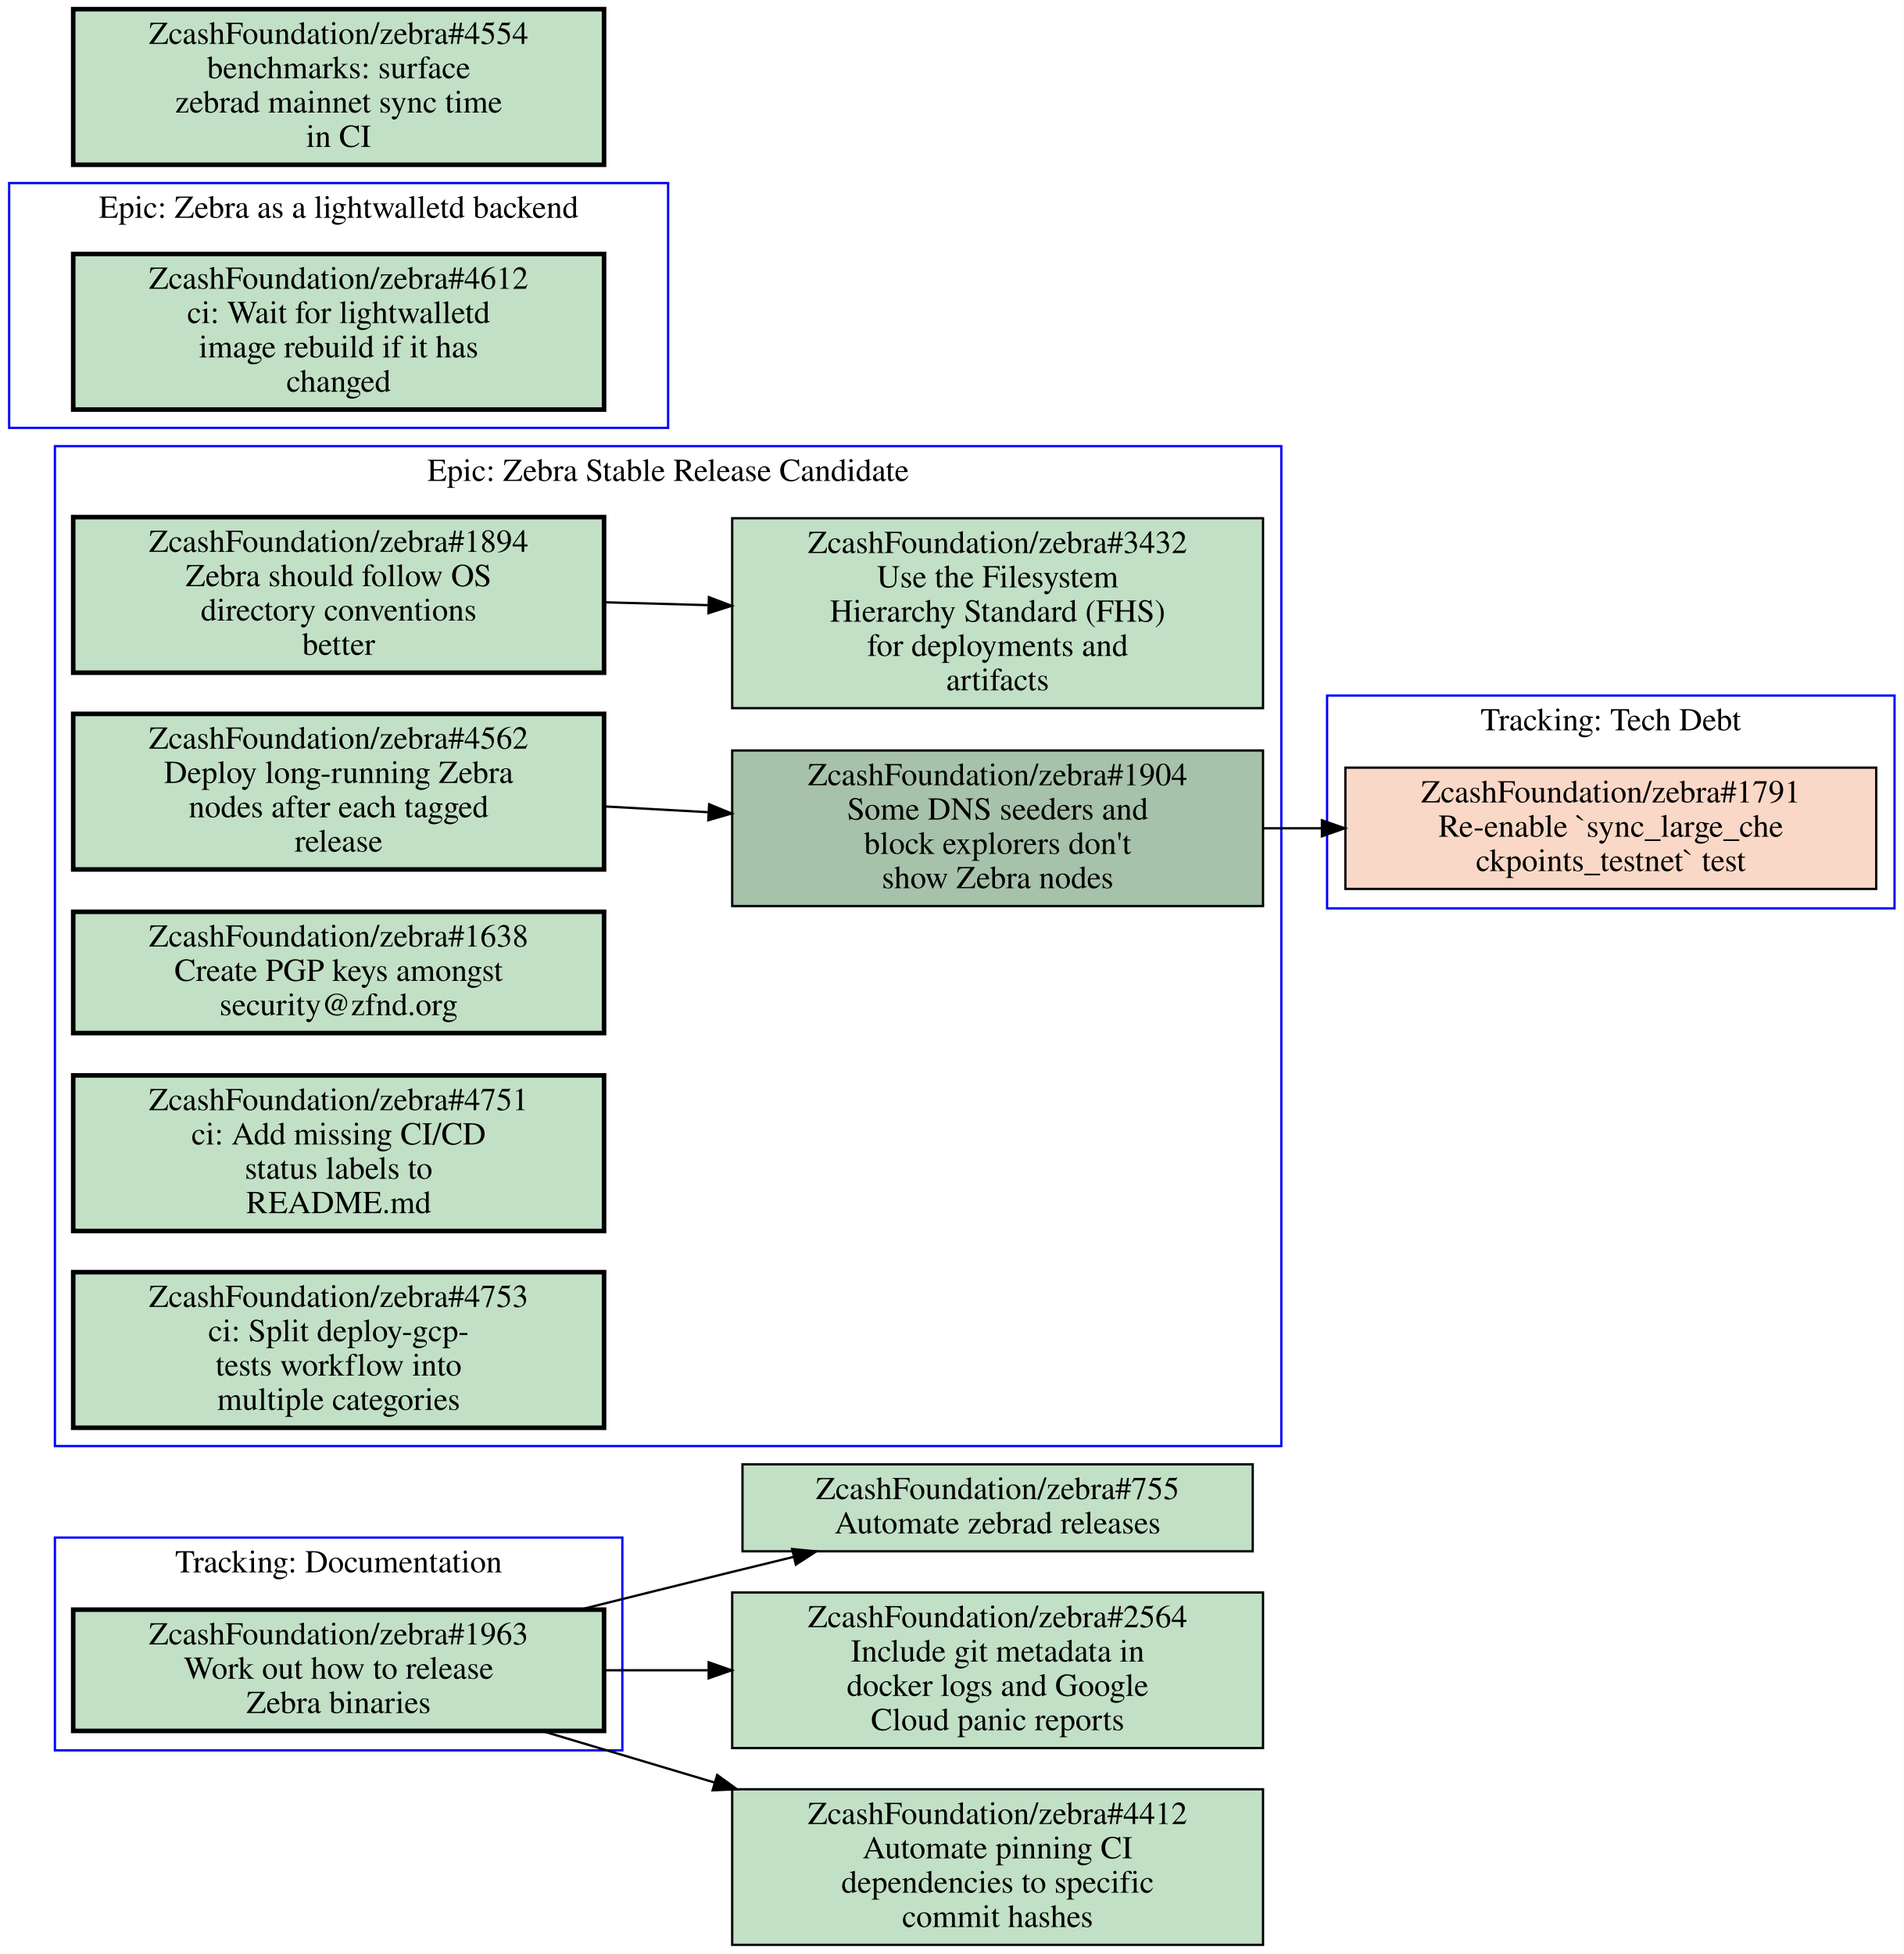
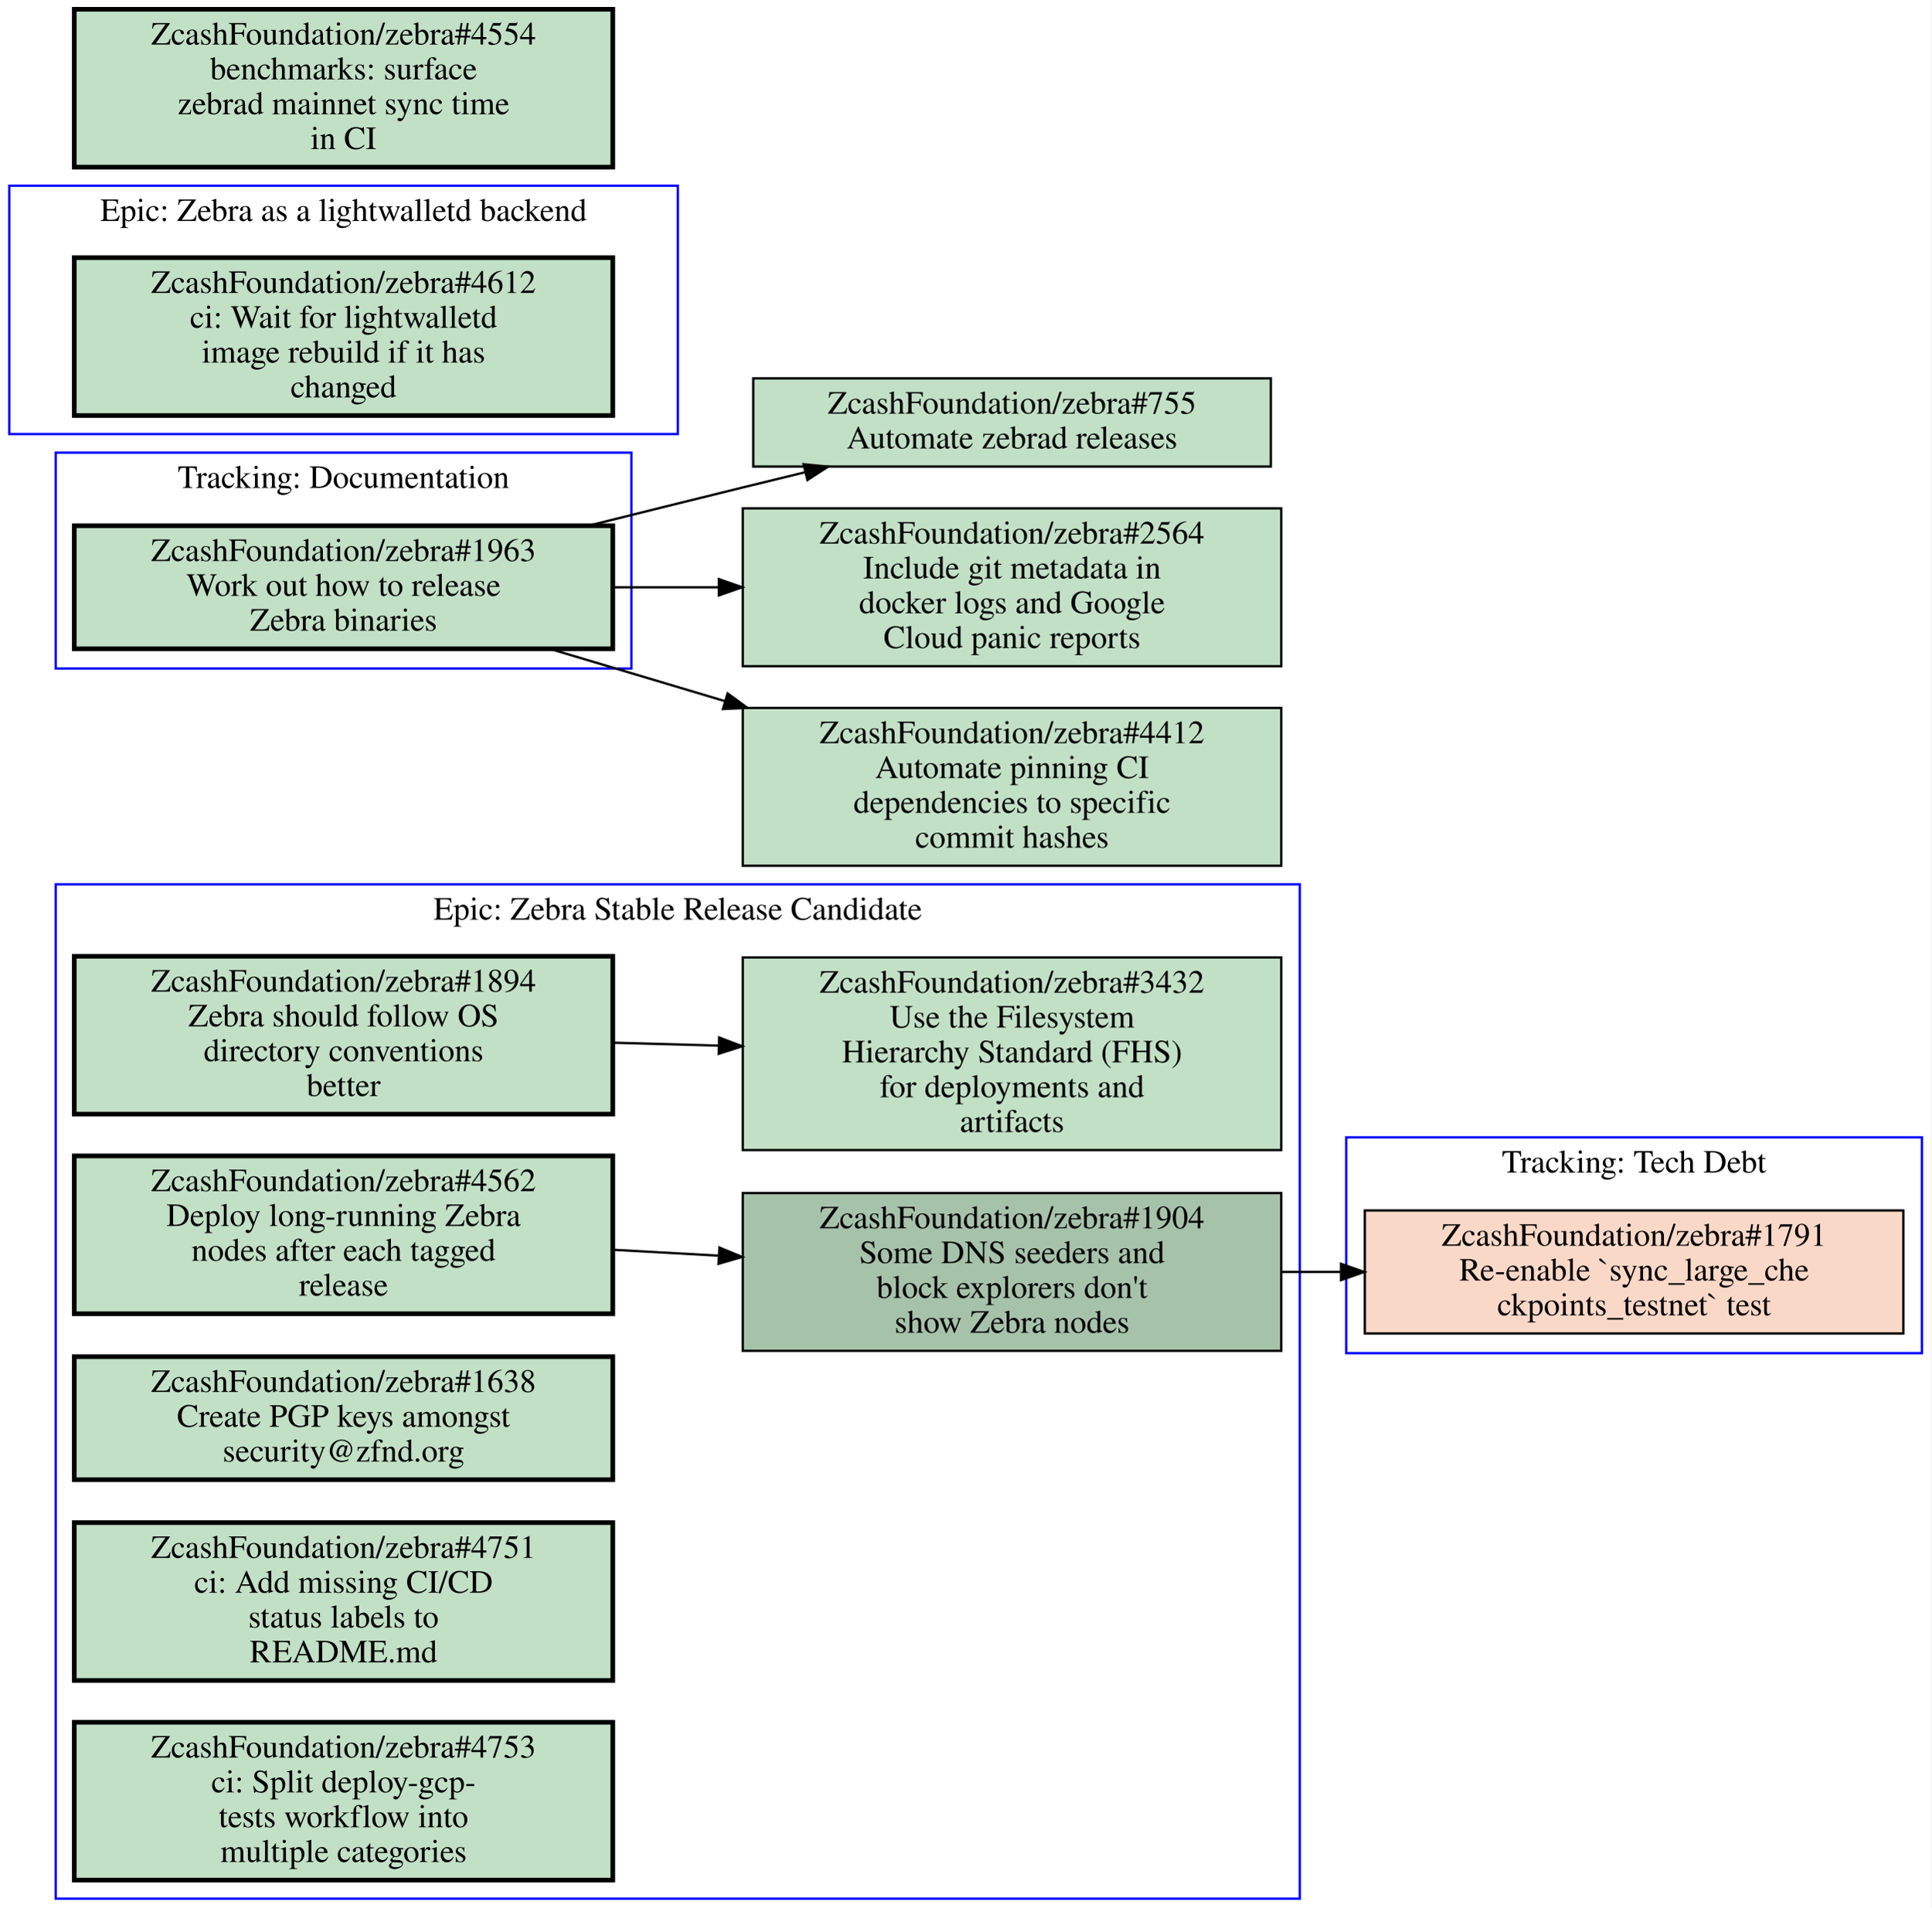
- <svg xmlns="http://www.w3.org/2000/svg" xmlns:xlink="http://www.w3.org/1999/xlink" width="832pt" height="854pt" viewBox="0.00 0.00 832.00 854.00">
-   <g id="graph0" class="graph" transform="scale(1 1) rotate(0) translate(4 850)">
-     <polygon fill="#ffffff" stroke="transparent" points="-4,4 -4,-850 828,-850 828,4 -4,4" />
+ <svg xmlns="http://www.w3.org/2000/svg" xmlns:xlink="http://www.w3.org/1999/xlink" width="832pt" height="822pt" viewBox="0.00 0.00 832.00 822.00">
+   <g id="graph0" class="graph" transform="scale(1 1) rotate(0) translate(4 818)">
+     <polygon fill="#ffffff" stroke="transparent" points="-4,4 -4,-818 828,-818 828,4 -4,4" />
    <g id="clust1" class="cluster">
-       <polygon fill="none" stroke="#0000ff" points="20,-85 20,-178 268,-178 268,-85 20,-85" />
-       <text text-anchor="middle" x="144" y="-162.8" font-family="Times,serif" font-size="14.00" fill="#000000">Tracking: Documentation</text>
+       <polygon fill="none" stroke="#0000ff" points="576,-235 576,-328 824,-328 824,-235 576,-235" />
+       <text text-anchor="middle" x="700" y="-312.8" font-family="Times,serif" font-size="14.00" fill="#000000">Tracking: Tech Debt</text>
    </g>
    <g id="clust2" class="cluster">
-       <polygon fill="none" stroke="#0000ff" points="576,-453 576,-546 824,-546 824,-453 576,-453" />
-       <text text-anchor="middle" x="700" y="-530.8" font-family="Times,serif" font-size="14.00" fill="#000000">Tracking: Tech Debt</text>
+       <polygon fill="none" stroke="#0000ff" points="20,-530 20,-623 268,-623 268,-530 20,-530" />
+       <text text-anchor="middle" x="144" y="-607.8" font-family="Times,serif" font-size="14.00" fill="#000000">Tracking: Documentation</text>
    </g>
    <g id="clust3" class="cluster">
-       <polygon fill="none" stroke="#0000ff" points="0,-663 0,-770 288,-770 288,-663 0,-663" />
-       <text text-anchor="middle" x="144" y="-754.8" font-family="Times,serif" font-size="14.00" fill="#000000">Epic: Zebra as a lightwalletd backend</text>
+       <polygon fill="none" stroke="#0000ff" points="0,-631 0,-738 288,-738 288,-631 0,-631" />
+       <text text-anchor="middle" x="144" y="-722.8" font-family="Times,serif" font-size="14.00" fill="#000000">Epic: Zebra as a lightwalletd backend</text>
    </g>
    <g id="clust4" class="cluster">
-       <polygon fill="none" stroke="#0000ff" points="20,-218 20,-655 556,-655 556,-218 20,-218" />
-       <text text-anchor="middle" x="288" y="-639.8" font-family="Times,serif" font-size="14.00" fill="#000000">Epic: Zebra Stable Release Candidate</text>
+       <polygon fill="none" stroke="#0000ff" points="20,0 20,-437 556,-437 556,0 20,0" />
+       <text text-anchor="middle" x="288" y="-421.8" font-family="Times,serif" font-size="14.00" fill="#000000">Epic: Zebra Stable Release Candidate</text>
    </g>
-     <g id="node1" class="node open">
+     <g id="node1" class="node closed">
      <g id="a_node1">
+         <a xlink:href="https://github.com/ZcashFoundation/zebra/issues/1791" xlink:title="ZcashFoundation/zebra#1791&#10;Re-enable `sync_large_che&#10;ckpoints_testnet` test" target="_blank">
+           <polygon fill="#fad8c7" stroke="#000000" points="816,-296.5 584,-296.5 584,-243.5 816,-243.5 816,-296.5" />
+           <text text-anchor="middle" x="700" y="-281.3" font-family="Times,serif" font-size="14.00" fill="#000000">ZcashFoundation/zebra#1791</text>
+           <text text-anchor="middle" x="700" y="-266.3" font-family="Times,serif" font-size="14.00" fill="#000000">Re-enable `sync_large_che</text>
+           <text text-anchor="middle" x="700" y="-251.3" font-family="Times,serif" font-size="14.00" fill="#000000">ckpoints_testnet` test</text>
+         </a>
+       </g>
+     </g>
+     <g id="node2" class="node open">
+       <g id="a_node2">
        <a xlink:href="https://github.com/ZcashFoundation/zebra/issues/1963" xlink:title="ZcashFoundation/zebra#1963&#10;Work out how to release&#10;Zebra binaries" target="_blank">
-           <polygon fill="#c2e0c6" stroke="#000000" stroke-width="2" points="260,-146.5 28,-146.5 28,-93.5 260,-93.5 260,-146.5" />
-           <text text-anchor="middle" x="144" y="-131.3" font-family="Times,serif" font-size="14.00" fill="#000000">ZcashFoundation/zebra#1963</text>
-           <text text-anchor="middle" x="144" y="-116.3" font-family="Times,serif" font-size="14.00" fill="#000000">Work out how to release</text>
-           <text text-anchor="middle" x="144" y="-101.3" font-family="Times,serif" font-size="14.00" fill="#000000">Zebra binaries</text>
+           <polygon fill="#c2e0c6" stroke="#000000" stroke-width="2" points="260,-591.5 28,-591.5 28,-538.5 260,-538.5 260,-591.5" />
+           <text text-anchor="middle" x="144" y="-576.3" font-family="Times,serif" font-size="14.00" fill="#000000">ZcashFoundation/zebra#1963</text>
+           <text text-anchor="middle" x="144" y="-561.3" font-family="Times,serif" font-size="14.00" fill="#000000">Work out how to release</text>
+           <text text-anchor="middle" x="144" y="-546.3" font-family="Times,serif" font-size="14.00" fill="#000000">Zebra binaries</text>
        </a>
      </g>
    </g>
    <g id="node11" class="node open">
      <g id="a_node11">
        <a xlink:href="https://github.com/ZcashFoundation/zebra/issues/755" xlink:title="ZcashFoundation/zebra#755&#10;Automate zebrad releases" target="_blank">
-           <polygon fill="#c2e0c6" stroke="#000000" points="543.5,-210 320.5,-210 320.5,-172 543.5,-172 543.5,-210" />
-           <text text-anchor="middle" x="432" y="-194.8" font-family="Times,serif" font-size="14.00" fill="#000000">ZcashFoundation/zebra#755</text>
-           <text text-anchor="middle" x="432" y="-179.8" font-family="Times,serif" font-size="14.00" fill="#000000">Automate zebrad releases</text>
+           <polygon fill="#c2e0c6" stroke="#000000" points="543.5,-655 320.5,-655 320.5,-617 543.5,-617 543.5,-655" />
+           <text text-anchor="middle" x="432" y="-639.8" font-family="Times,serif" font-size="14.00" fill="#000000">ZcashFoundation/zebra#755</text>
+           <text text-anchor="middle" x="432" y="-624.8" font-family="Times,serif" font-size="14.00" fill="#000000">Automate zebrad releases</text>
        </a>
      </g>
    </g>
-     <g id="edge3" class="edge">
-       <path fill="none" stroke="#000000" d="M249.48,-146.51C271.46,-152 294.48,-157.71 316,-163 324.72,-165.14 333.81,-167.36 342.89,-169.57" />
-       <polygon fill="#000000" stroke="#000000" points="342.186,-173.001 352.73,-171.96 343.839,-166.199 342.186,-173.001" />
+     <g id="edge4" class="edge">
+       <path fill="none" stroke="#000000" d="M249.48,-591.51C271.46,-597 294.48,-602.71 316,-608 324.72,-610.14 333.81,-612.36 342.89,-614.57" />
+       <polygon fill="#000000" stroke="#000000" points="342.186,-618.001 352.73,-616.96 343.839,-611.199 342.186,-618.001" />
    </g>
    <g id="node12" class="node open">
      <g id="a_node12">
        <a xlink:href="https://github.com/ZcashFoundation/zebra/issues/2564" xlink:title="ZcashFoundation/zebra#2564&#10;Include git metadata in&#10;docker logs and Google&#10;Cloud panic reports" target="_blank">
-           <polygon fill="#c2e0c6" stroke="#000000" points="548,-154 316,-154 316,-86 548,-86 548,-154" />
-           <text text-anchor="middle" x="432" y="-138.8" font-family="Times,serif" font-size="14.00" fill="#000000">ZcashFoundation/zebra#2564</text>
-           <text text-anchor="middle" x="432" y="-123.8" font-family="Times,serif" font-size="14.00" fill="#000000">Include git metadata in</text>
-           <text text-anchor="middle" x="432" y="-108.8" font-family="Times,serif" font-size="14.00" fill="#000000">docker logs and Google</text>
-           <text text-anchor="middle" x="432" y="-93.8" font-family="Times,serif" font-size="14.00" fill="#000000">Cloud panic reports</text>
+           <polygon fill="#c2e0c6" stroke="#000000" points="548,-599 316,-599 316,-531 548,-531 548,-599" />
+           <text text-anchor="middle" x="432" y="-583.8" font-family="Times,serif" font-size="14.00" fill="#000000">ZcashFoundation/zebra#2564</text>
+           <text text-anchor="middle" x="432" y="-568.8" font-family="Times,serif" font-size="14.00" fill="#000000">Include git metadata in</text>
+           <text text-anchor="middle" x="432" y="-553.8" font-family="Times,serif" font-size="14.00" fill="#000000">docker logs and Google</text>
+           <text text-anchor="middle" x="432" y="-538.8" font-family="Times,serif" font-size="14.00" fill="#000000">Cloud panic reports</text>
        </a>
      </g>
    </g>
-     <g id="edge4" class="edge">
-       <path fill="none" stroke="#000000" d="M260.31,-120C275.15,-120 290.4,-120 305.39,-120" />
-       <polygon fill="#000000" stroke="#000000" points="305.72,-123.5 315.72,-120 305.72,-116.5 305.72,-123.5" />
+     <g id="edge5" class="edge">
+       <path fill="none" stroke="#000000" d="M260.31,-565C275.15,-565 290.4,-565 305.39,-565" />
+       <polygon fill="#000000" stroke="#000000" points="305.72,-568.5 315.72,-565 305.72,-561.5 305.72,-568.5" />
    </g>
    <g id="node13" class="node open">
      <g id="a_node13">
        <a xlink:href="https://github.com/ZcashFoundation/zebra/issues/4412" xlink:title="ZcashFoundation/zebra#4412&#10;Automate pinning CI&#10;dependencies to specific&#10;commit hashes" target="_blank">
-           <polygon fill="#c2e0c6" stroke="#000000" points="548,-68 316,-68 316,0 548,0 548,-68" />
-           <text text-anchor="middle" x="432" y="-52.8" font-family="Times,serif" font-size="14.00" fill="#000000">ZcashFoundation/zebra#4412</text>
-           <text text-anchor="middle" x="432" y="-37.8" font-family="Times,serif" font-size="14.00" fill="#000000">Automate pinning CI</text>
-           <text text-anchor="middle" x="432" y="-22.8" font-family="Times,serif" font-size="14.00" fill="#000000">dependencies to specific</text>
-           <text text-anchor="middle" x="432" y="-7.8" font-family="Times,serif" font-size="14.00" fill="#000000">commit hashes</text>
+           <polygon fill="#c2e0c6" stroke="#000000" points="548,-513 316,-513 316,-445 548,-445 548,-513" />
+           <text text-anchor="middle" x="432" y="-497.8" font-family="Times,serif" font-size="14.00" fill="#000000">ZcashFoundation/zebra#4412</text>
+           <text text-anchor="middle" x="432" y="-482.8" font-family="Times,serif" font-size="14.00" fill="#000000">Automate pinning CI</text>
+           <text text-anchor="middle" x="432" y="-467.8" font-family="Times,serif" font-size="14.00" fill="#000000">dependencies to specific</text>
+           <text text-anchor="middle" x="432" y="-452.8" font-family="Times,serif" font-size="14.00" fill="#000000">commit hashes</text>
        </a>
      </g>
    </g>
-     <g id="edge5" class="edge">
-       <path fill="none" stroke="#000000" d="M232.76,-93.495C256.65,-86.362 282.93,-78.515 308.34,-70.926" />
-       <polygon fill="#000000" stroke="#000000" points="309.45,-74.247 318.03,-68.031 307.447,-67.54 309.45,-74.247" />
-     </g>
-     <g id="node2" class="node closed">
-       <g id="a_node2">
-         <a xlink:href="https://github.com/ZcashFoundation/zebra/issues/1791" xlink:title="ZcashFoundation/zebra#1791&#10;Re-enable `sync_large_che&#10;ckpoints_testnet` test" target="_blank">
-           <polygon fill="#fad8c7" stroke="#000000" points="816,-514.5 584,-514.5 584,-461.5 816,-461.5 816,-514.5" />
-           <text text-anchor="middle" x="700" y="-499.3" font-family="Times,serif" font-size="14.00" fill="#000000">ZcashFoundation/zebra#1791</text>
-           <text text-anchor="middle" x="700" y="-484.3" font-family="Times,serif" font-size="14.00" fill="#000000">Re-enable `sync_large_che</text>
-           <text text-anchor="middle" x="700" y="-469.3" font-family="Times,serif" font-size="14.00" fill="#000000">ckpoints_testnet` test</text>
-         </a>
-       </g>
+     <g id="edge6" class="edge">
+       <path fill="none" stroke="#000000" d="M232.76,-538.5C256.65,-531.36 282.93,-523.52 308.34,-515.93" />
+       <polygon fill="#000000" stroke="#000000" points="309.453,-519.25 318.03,-513.03 307.446,-512.544 309.453,-519.25" />
    </g>
    <g id="node3" class="node open">
      <g id="a_node3">
        <a xlink:href="https://github.com/ZcashFoundation/zebra/issues/4612" xlink:title="ZcashFoundation/zebra#4612&#10;ci: Wait for lightwalletd&#10;image rebuild if it has&#10;changed" target="_blank">
-           <polygon fill="#c2e0c6" stroke="#000000" stroke-width="2" points="260,-739 28,-739 28,-671 260,-671 260,-739" />
-           <text text-anchor="middle" x="144" y="-723.8" font-family="Times,serif" font-size="14.00" fill="#000000">ZcashFoundation/zebra#4612</text>
-           <text text-anchor="middle" x="144" y="-708.8" font-family="Times,serif" font-size="14.00" fill="#000000">ci: Wait for lightwalletd</text>
-           <text text-anchor="middle" x="144" y="-693.8" font-family="Times,serif" font-size="14.00" fill="#000000">image rebuild if it has</text>
-           <text text-anchor="middle" x="144" y="-678.8" font-family="Times,serif" font-size="14.00" fill="#000000">changed</text>
+           <polygon fill="#c2e0c6" stroke="#000000" stroke-width="2" points="260,-707 28,-707 28,-639 260,-639 260,-707" />
+           <text text-anchor="middle" x="144" y="-691.8" font-family="Times,serif" font-size="14.00" fill="#000000">ZcashFoundation/zebra#4612</text>
+           <text text-anchor="middle" x="144" y="-676.8" font-family="Times,serif" font-size="14.00" fill="#000000">ci: Wait for lightwalletd</text>
+           <text text-anchor="middle" x="144" y="-661.8" font-family="Times,serif" font-size="14.00" fill="#000000">image rebuild if it has</text>
+           <text text-anchor="middle" x="144" y="-646.8" font-family="Times,serif" font-size="14.00" fill="#000000">changed</text>
        </a>
      </g>
    </g>
    <g id="node4" class="node open">
      <g id="a_node4">
        <a xlink:href="https://github.com/ZcashFoundation/zebra/issues/1894" xlink:title="ZcashFoundation/zebra#1894&#10;Zebra should follow OS&#10;directory conventions&#10;better" target="_blank">
-           <polygon fill="#c2e0c6" stroke="#000000" stroke-width="2" points="260,-624 28,-624 28,-556 260,-556 260,-624" />
-           <text text-anchor="middle" x="144" y="-608.8" font-family="Times,serif" font-size="14.00" fill="#000000">ZcashFoundation/zebra#1894</text>
-           <text text-anchor="middle" x="144" y="-593.8" font-family="Times,serif" font-size="14.00" fill="#000000">Zebra should follow OS</text>
-           <text text-anchor="middle" x="144" y="-578.8" font-family="Times,serif" font-size="14.00" fill="#000000">directory conventions</text>
-           <text text-anchor="middle" x="144" y="-563.8" font-family="Times,serif" font-size="14.00" fill="#000000">better</text>
+           <polygon fill="#c2e0c6" stroke="#000000" stroke-width="2" points="260,-406 28,-406 28,-338 260,-338 260,-406" />
+           <text text-anchor="middle" x="144" y="-390.8" font-family="Times,serif" font-size="14.00" fill="#000000">ZcashFoundation/zebra#1894</text>
+           <text text-anchor="middle" x="144" y="-375.8" font-family="Times,serif" font-size="14.00" fill="#000000">Zebra should follow OS</text>
+           <text text-anchor="middle" x="144" y="-360.8" font-family="Times,serif" font-size="14.00" fill="#000000">directory conventions</text>
+           <text text-anchor="middle" x="144" y="-345.8" font-family="Times,serif" font-size="14.00" fill="#000000">better</text>
        </a>
      </g>
    </g>
    <g id="node5" class="node open">
      <g id="a_node5">
        <a xlink:href="https://github.com/ZcashFoundation/zebra/issues/3432" xlink:title="ZcashFoundation/zebra#3432&#10;Use the Filesystem&#10;Hierarchy Standard (FHS)&#10;for deployments and&#10;artifacts" target="_blank">
-           <polygon fill="#c2e0c6" stroke="#000000" points="548,-623.5 316,-623.5 316,-540.5 548,-540.5 548,-623.5" />
-           <text text-anchor="middle" x="432" y="-608.3" font-family="Times,serif" font-size="14.00" fill="#000000">ZcashFoundation/zebra#3432</text>
-           <text text-anchor="middle" x="432" y="-593.3" font-family="Times,serif" font-size="14.00" fill="#000000">Use the Filesystem</text>
-           <text text-anchor="middle" x="432" y="-578.3" font-family="Times,serif" font-size="14.00" fill="#000000">Hierarchy Standard (FHS)</text>
-           <text text-anchor="middle" x="432" y="-563.3" font-family="Times,serif" font-size="14.00" fill="#000000">for deployments and</text>
-           <text text-anchor="middle" x="432" y="-548.3" font-family="Times,serif" font-size="14.00" fill="#000000">artifacts</text>
+           <polygon fill="#c2e0c6" stroke="#000000" points="548,-405.5 316,-405.5 316,-322.5 548,-322.5 548,-405.5" />
+           <text text-anchor="middle" x="432" y="-390.3" font-family="Times,serif" font-size="14.00" fill="#000000">ZcashFoundation/zebra#3432</text>
+           <text text-anchor="middle" x="432" y="-375.3" font-family="Times,serif" font-size="14.00" fill="#000000">Use the Filesystem</text>
+           <text text-anchor="middle" x="432" y="-360.3" font-family="Times,serif" font-size="14.00" fill="#000000">Hierarchy Standard (FHS)</text>
+           <text text-anchor="middle" x="432" y="-345.3" font-family="Times,serif" font-size="14.00" fill="#000000">for deployments and</text>
+           <text text-anchor="middle" x="432" y="-330.3" font-family="Times,serif" font-size="14.00" fill="#000000">artifacts</text>
        </a>
      </g>
    </g>
    <g id="edge1" class="edge">
-       <path fill="none" stroke="#000000" d="M260.31,-586.77C275.15,-586.36 290.4,-585.93 305.39,-585.52" />
-       <polygon fill="#000000" stroke="#000000" points="305.822,-589.009 315.72,-585.23 305.626,-582.012 305.822,-589.009" />
+       <path fill="none" stroke="#000000" d="M260.31,-368.77C275.15,-368.36 290.4,-367.93 305.39,-367.52" />
+       <polygon fill="#000000" stroke="#000000" points="305.822,-371.009 315.72,-367.23 305.626,-364.012 305.822,-371.009" />
    </g>
    <g id="node6" class="node open">
      <g id="a_node6">
        <a xlink:href="https://github.com/ZcashFoundation/zebra/issues/1904" xlink:title="ZcashFoundation/zebra#1904&#10;Some DNS seeders and&#10;block explorers don't&#10;show Zebra nodes" target="_blank">
-           <polygon fill="#a7c2aa" stroke="#000000" points="548,-522 316,-522 316,-454 548,-454 548,-522" />
-           <text text-anchor="middle" x="432" y="-506.8" font-family="Times,serif" font-size="14.00" fill="#000000">ZcashFoundation/zebra#1904</text>
-           <text text-anchor="middle" x="432" y="-491.8" font-family="Times,serif" font-size="14.00" fill="#000000">Some DNS seeders and</text>
-           <text text-anchor="middle" x="432" y="-476.8" font-family="Times,serif" font-size="14.00" fill="#000000">block explorers don't</text>
-           <text text-anchor="middle" x="432" y="-461.8" font-family="Times,serif" font-size="14.00" fill="#000000">show Zebra nodes</text>
+           <polygon fill="#a7c2aa" stroke="#000000" points="548,-304 316,-304 316,-236 548,-236 548,-304" />
+           <text text-anchor="middle" x="432" y="-288.8" font-family="Times,serif" font-size="14.00" fill="#000000">ZcashFoundation/zebra#1904</text>
+           <text text-anchor="middle" x="432" y="-273.8" font-family="Times,serif" font-size="14.00" fill="#000000">Some DNS seeders and</text>
+           <text text-anchor="middle" x="432" y="-258.8" font-family="Times,serif" font-size="14.00" fill="#000000">block explorers don't</text>
+           <text text-anchor="middle" x="432" y="-243.8" font-family="Times,serif" font-size="14.00" fill="#000000">show Zebra nodes</text>
        </a>
      </g>
    </g>
-     <g id="edge6" class="edge">
-       <path fill="none" stroke="#000000" d="M548.38,-488C556.71,-488 565.14,-488 573.53,-488" />
-       <polygon fill="#000000" stroke="#000000" points="573.74,-491.5 583.74,-488 573.74,-484.5 573.74,-491.5" />
+     <g id="edge3" class="edge">
+       <path fill="none" stroke="#000000" d="M548.38,-270C556.71,-270 565.14,-270 573.53,-270" />
+       <polygon fill="#000000" stroke="#000000" points="573.74,-273.5 583.74,-270 573.74,-266.5 573.74,-273.5" />
    </g>
    <g id="node7" class="node open">
      <g id="a_node7">
        <a xlink:href="https://github.com/ZcashFoundation/zebra/issues/4562" xlink:title="ZcashFoundation/zebra#4562&#10;Deploy long-running Zebra&#10;nodes after each tagged&#10;release" target="_blank">
-           <polygon fill="#c2e0c6" stroke="#000000" stroke-width="2" points="260,-538 28,-538 28,-470 260,-470 260,-538" />
-           <text text-anchor="middle" x="144" y="-522.8" font-family="Times,serif" font-size="14.00" fill="#000000">ZcashFoundation/zebra#4562</text>
-           <text text-anchor="middle" x="144" y="-507.8" font-family="Times,serif" font-size="14.00" fill="#000000">Deploy long-running Zebra</text>
-           <text text-anchor="middle" x="144" y="-492.8" font-family="Times,serif" font-size="14.00" fill="#000000">nodes after each tagged</text>
-           <text text-anchor="middle" x="144" y="-477.8" font-family="Times,serif" font-size="14.00" fill="#000000">release</text>
+           <polygon fill="#c2e0c6" stroke="#000000" stroke-width="2" points="260,-320 28,-320 28,-252 260,-252 260,-320" />
+           <text text-anchor="middle" x="144" y="-304.8" font-family="Times,serif" font-size="14.00" fill="#000000">ZcashFoundation/zebra#4562</text>
+           <text text-anchor="middle" x="144" y="-289.8" font-family="Times,serif" font-size="14.00" fill="#000000">Deploy long-running Zebra</text>
+           <text text-anchor="middle" x="144" y="-274.8" font-family="Times,serif" font-size="14.00" fill="#000000">nodes after each tagged</text>
+           <text text-anchor="middle" x="144" y="-259.8" font-family="Times,serif" font-size="14.00" fill="#000000">release</text>
        </a>
      </g>
    </g>
    <g id="edge2" class="edge">
-       <path fill="none" stroke="#000000" d="M260.31,-497.54C275.15,-496.71 290.4,-495.87 305.39,-495.03" />
-       <polygon fill="#000000" stroke="#000000" points="305.928,-498.506 315.72,-494.46 305.542,-491.516 305.928,-498.506" />
+       <path fill="none" stroke="#000000" d="M260.31,-279.54C275.15,-278.71 290.4,-277.87 305.39,-277.03" />
+       <polygon fill="#000000" stroke="#000000" points="305.928,-280.506 315.72,-276.46 305.542,-273.516 305.928,-280.506" />
    </g>
    <g id="node8" class="node open">
      <g id="a_node8">
        <a xlink:href="https://github.com/ZcashFoundation/zebra/issues/1638" xlink:title="ZcashFoundation/zebra#1638&#10;Create PGP keys amongst&#10;security@zfnd.org" target="_blank">
-           <polygon fill="#c2e0c6" stroke="#000000" stroke-width="2" points="260,-451.5 28,-451.5 28,-398.5 260,-398.5 260,-451.5" />
-           <text text-anchor="middle" x="144" y="-436.3" font-family="Times,serif" font-size="14.00" fill="#000000">ZcashFoundation/zebra#1638</text>
-           <text text-anchor="middle" x="144" y="-421.3" font-family="Times,serif" font-size="14.00" fill="#000000">Create PGP keys amongst</text>
-           <text text-anchor="middle" x="144" y="-406.3" font-family="Times,serif" font-size="14.00" fill="#000000">security@zfnd.org</text>
+           <polygon fill="#c2e0c6" stroke="#000000" stroke-width="2" points="260,-233.5 28,-233.5 28,-180.5 260,-180.5 260,-233.5" />
+           <text text-anchor="middle" x="144" y="-218.3" font-family="Times,serif" font-size="14.00" fill="#000000">ZcashFoundation/zebra#1638</text>
+           <text text-anchor="middle" x="144" y="-203.3" font-family="Times,serif" font-size="14.00" fill="#000000">Create PGP keys amongst</text>
+           <text text-anchor="middle" x="144" y="-188.3" font-family="Times,serif" font-size="14.00" fill="#000000">security@zfnd.org</text>
        </a>
      </g>
    </g>
    <g id="node9" class="node open">
      <g id="a_node9">
        <a xlink:href="https://github.com/ZcashFoundation/zebra/issues/4751" xlink:title="ZcashFoundation/zebra#4751&#10;ci: Add missing CI/CD&#10;status labels to&#10;README.md" target="_blank">
-           <polygon fill="#c2e0c6" stroke="#000000" stroke-width="2" points="260,-380 28,-380 28,-312 260,-312 260,-380" />
-           <text text-anchor="middle" x="144" y="-364.8" font-family="Times,serif" font-size="14.00" fill="#000000">ZcashFoundation/zebra#4751</text>
-           <text text-anchor="middle" x="144" y="-349.8" font-family="Times,serif" font-size="14.00" fill="#000000">ci: Add missing CI/CD</text>
-           <text text-anchor="middle" x="144" y="-334.8" font-family="Times,serif" font-size="14.00" fill="#000000">status labels to</text>
-           <text text-anchor="middle" x="144" y="-319.8" font-family="Times,serif" font-size="14.00" fill="#000000">README.md</text>
+           <polygon fill="#c2e0c6" stroke="#000000" stroke-width="2" points="260,-162 28,-162 28,-94 260,-94 260,-162" />
+           <text text-anchor="middle" x="144" y="-146.8" font-family="Times,serif" font-size="14.00" fill="#000000">ZcashFoundation/zebra#4751</text>
+           <text text-anchor="middle" x="144" y="-131.8" font-family="Times,serif" font-size="14.00" fill="#000000">ci: Add missing CI/CD</text>
+           <text text-anchor="middle" x="144" y="-116.8" font-family="Times,serif" font-size="14.00" fill="#000000">status labels to</text>
+           <text text-anchor="middle" x="144" y="-101.8" font-family="Times,serif" font-size="14.00" fill="#000000">README.md</text>
        </a>
      </g>
    </g>
    <g id="node10" class="node open">
      <g id="a_node10">
        <a xlink:href="https://github.com/ZcashFoundation/zebra/issues/4753" xlink:title="ZcashFoundation/zebra#4753&#10;ci: Split deploy-gcp-&#10;tests workflow into&#10;multiple categories" target="_blank">
-           <polygon fill="#c2e0c6" stroke="#000000" stroke-width="2" points="260,-294 28,-294 28,-226 260,-226 260,-294" />
-           <text text-anchor="middle" x="144" y="-278.8" font-family="Times,serif" font-size="14.00" fill="#000000">ZcashFoundation/zebra#4753</text>
-           <text text-anchor="middle" x="144" y="-263.8" font-family="Times,serif" font-size="14.00" fill="#000000">ci: Split deploy-gcp-</text>
-           <text text-anchor="middle" x="144" y="-248.8" font-family="Times,serif" font-size="14.00" fill="#000000">tests workflow into</text>
-           <text text-anchor="middle" x="144" y="-233.8" font-family="Times,serif" font-size="14.00" fill="#000000">multiple categories</text>
+           <polygon fill="#c2e0c6" stroke="#000000" stroke-width="2" points="260,-76 28,-76 28,-8 260,-8 260,-76" />
+           <text text-anchor="middle" x="144" y="-60.8" font-family="Times,serif" font-size="14.00" fill="#000000">ZcashFoundation/zebra#4753</text>
+           <text text-anchor="middle" x="144" y="-45.8" font-family="Times,serif" font-size="14.00" fill="#000000">ci: Split deploy-gcp-</text>
+           <text text-anchor="middle" x="144" y="-30.8" font-family="Times,serif" font-size="14.00" fill="#000000">tests workflow into</text>
+           <text text-anchor="middle" x="144" y="-15.8" font-family="Times,serif" font-size="14.00" fill="#000000">multiple categories</text>
        </a>
      </g>
    </g>
    <g id="node14" class="node open">
      <g id="a_node14">
        <a xlink:href="https://github.com/ZcashFoundation/zebra/issues/4554" xlink:title="ZcashFoundation/zebra#4554&#10;benchmarks: surface&#10;zebrad mainnet sync time&#10;in CI" target="_blank">
-           <polygon fill="#c2e0c6" stroke="#000000" stroke-width="2" points="260,-846 28,-846 28,-778 260,-778 260,-846" />
-           <text text-anchor="middle" x="144" y="-830.8" font-family="Times,serif" font-size="14.00" fill="#000000">ZcashFoundation/zebra#4554</text>
-           <text text-anchor="middle" x="144" y="-815.8" font-family="Times,serif" font-size="14.00" fill="#000000">benchmarks: surface</text>
-           <text text-anchor="middle" x="144" y="-800.8" font-family="Times,serif" font-size="14.00" fill="#000000">zebrad mainnet sync time</text>
-           <text text-anchor="middle" x="144" y="-785.8" font-family="Times,serif" font-size="14.00" fill="#000000">in CI</text>
+           <polygon fill="#c2e0c6" stroke="#000000" stroke-width="2" points="260,-814 28,-814 28,-746 260,-746 260,-814" />
+           <text text-anchor="middle" x="144" y="-798.8" font-family="Times,serif" font-size="14.00" fill="#000000">ZcashFoundation/zebra#4554</text>
+           <text text-anchor="middle" x="144" y="-783.8" font-family="Times,serif" font-size="14.00" fill="#000000">benchmarks: surface</text>
+           <text text-anchor="middle" x="144" y="-768.8" font-family="Times,serif" font-size="14.00" fill="#000000">zebrad mainnet sync time</text>
+           <text text-anchor="middle" x="144" y="-753.8" font-family="Times,serif" font-size="14.00" fill="#000000">in CI</text>
        </a>
      </g>
    </g>
  </g>
</svg>
